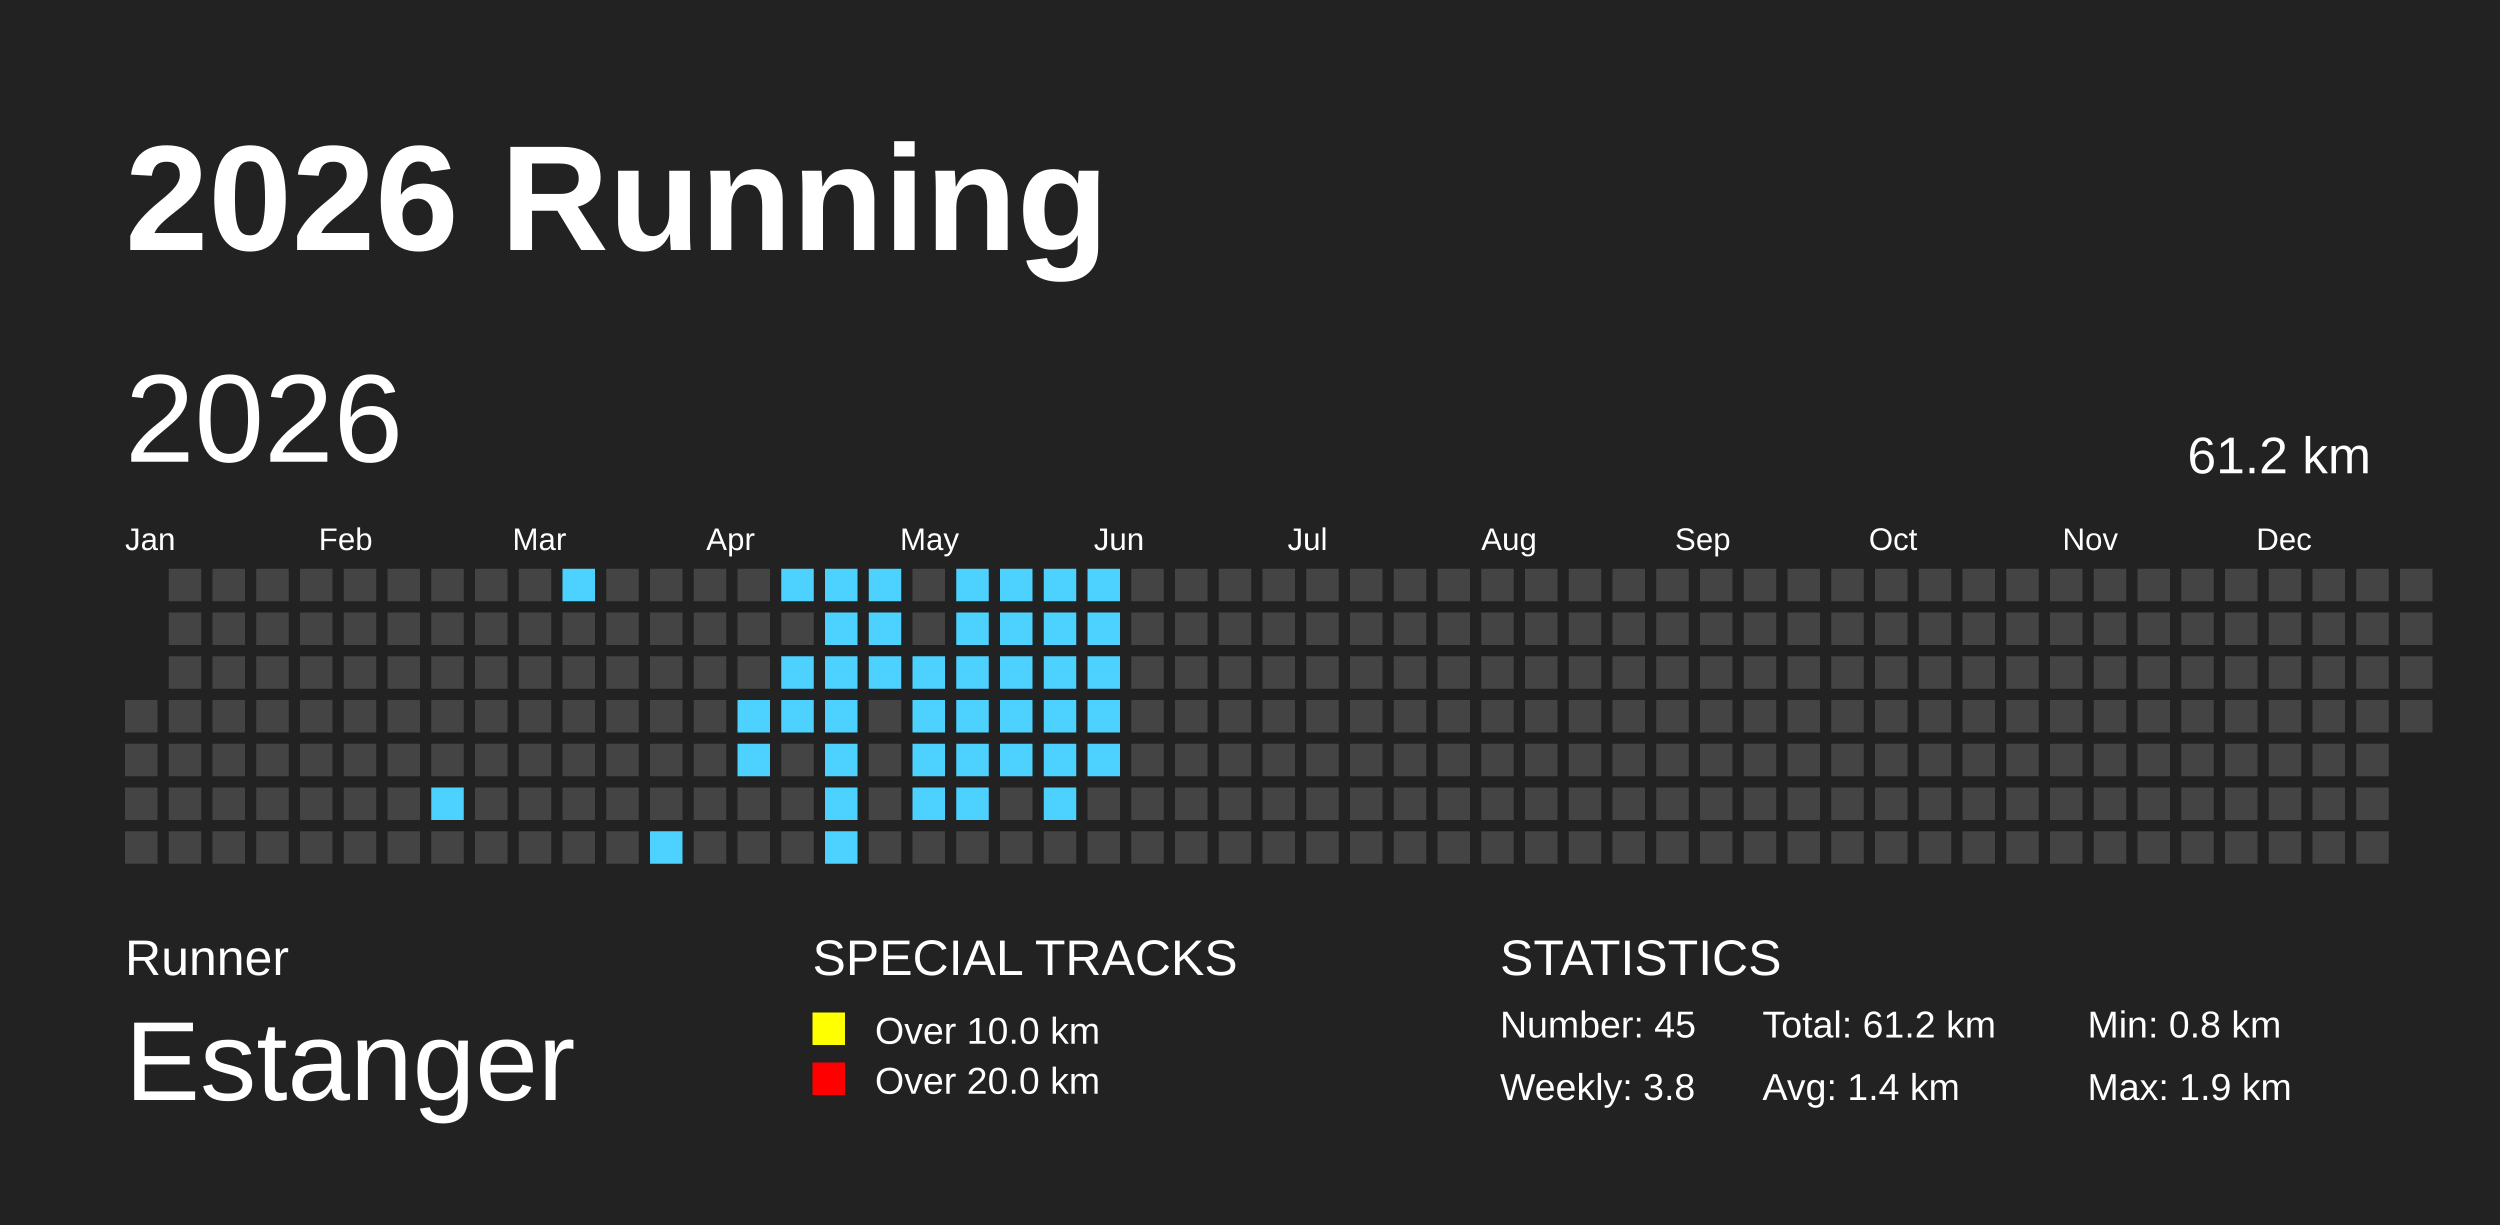
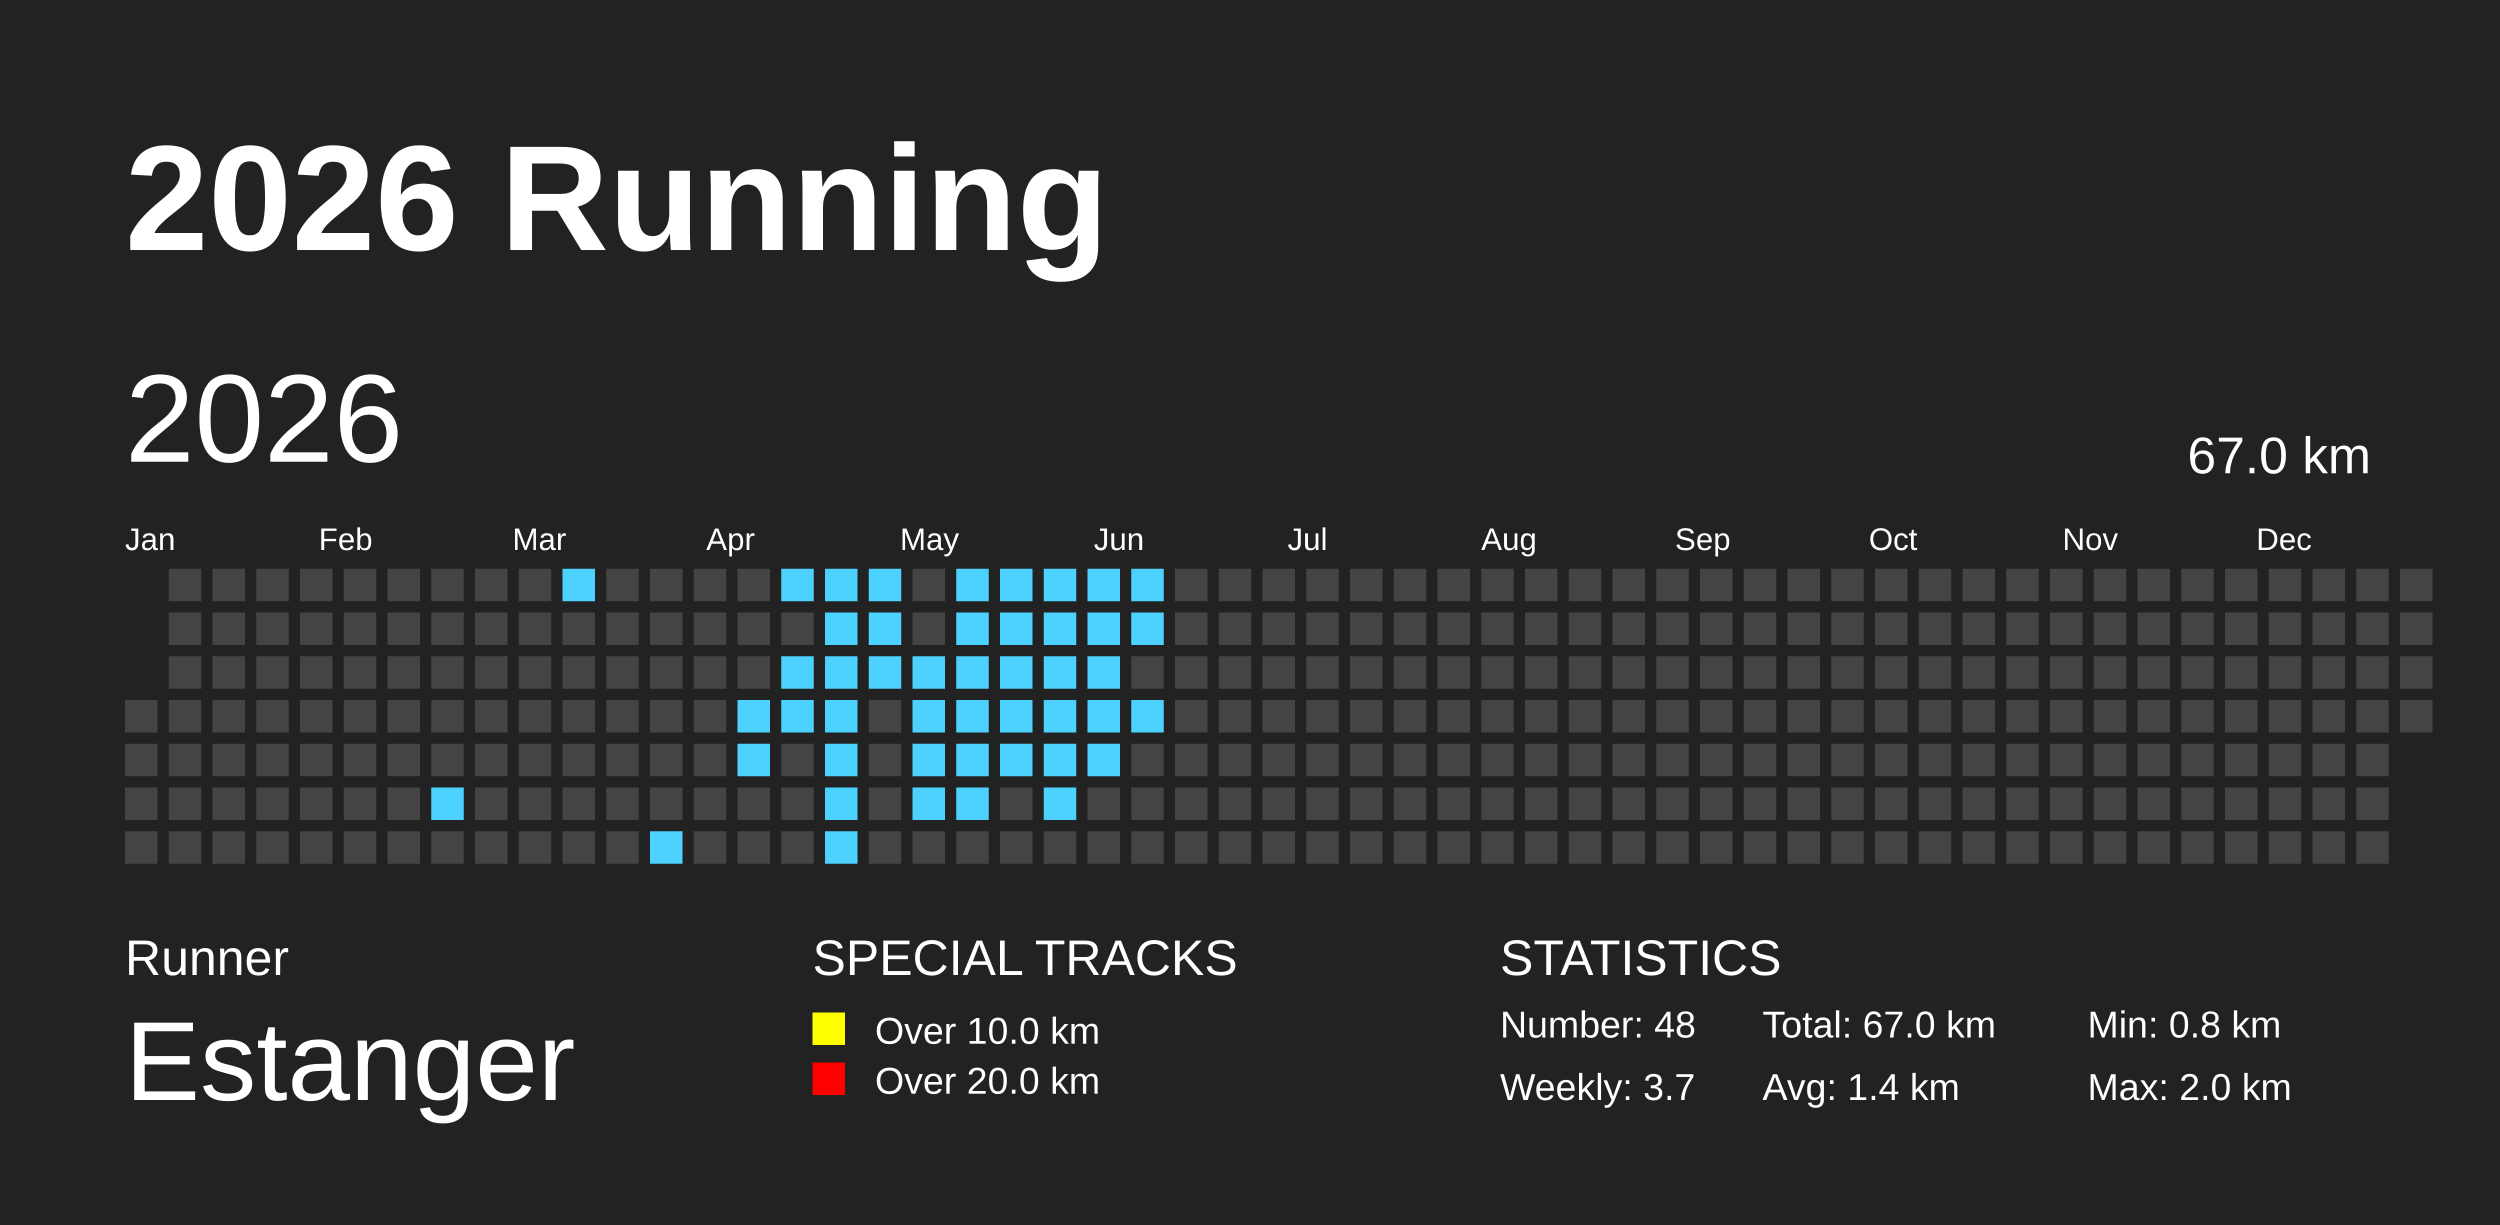
<svg xmlns="http://www.w3.org/2000/svg" baseProfile="full" height="98mm" version="1.1" viewBox="0,0,200,98" width="200mm">
  <defs />
  <rect fill="#222222" height="98" width="200" x="0" y="0" />
  <text fill="#FFFFFF" style="font-size:12px; font-family:Arial; font-weight:bold;" x="10" y="20">2026 Running</text>
  <text fill="#FFFFFF" style="font-size:4px; font-family:Arial" x="10" y="78">Runner</text>
  <text fill="#FFFFFF" style="font-size:9px; font-family:Arial" x="10" y="88">Estanger</text>
  <text fill="#FFFFFF" style="font-size:4px; font-family:Arial" x="65" y="78">SPECIAL TRACKS</text>
  <rect fill="yellow" height="2.6" width="2.6" x="65" y="81" />
  <text fill="#FFFFFF" style="font-size:3px; font-family:Arial" x="70" y="83.5">Over 10.0 km</text>
  <rect fill="red" height="2.6" width="2.6" x="65" y="85" />
  <text fill="#FFFFFF" style="font-size:3px; font-family:Arial" x="70" y="87.5">Over 20.0 km</text>
  <text fill="#FFFFFF" style="font-size:4px; font-family:Arial" x="120" y="78">STATISTICS</text>
-   <text fill="#FFFFFF" style="font-size:3px; font-family:Arial" x="120" y="83">Number: 45</text>
-   <text fill="#FFFFFF" style="font-size:3px; font-family:Arial" x="120" y="88">Weekly: 3.8</text>
-   <text fill="#FFFFFF" style="font-size:3px; font-family:Arial" x="141" y="83">Total: 61.2 km</text>
+   <text fill="#FFFFFF" style="font-size:3px; font-family:Arial" x="120" y="83">Number: 48</text>
+   <text fill="#FFFFFF" style="font-size:3px; font-family:Arial" x="120" y="88">Weekly: 3.7</text>
+   <text fill="#FFFFFF" style="font-size:3px; font-family:Arial" x="141" y="83">Total: 67.0 km</text>
  <text fill="#FFFFFF" style="font-size:3px; font-family:Arial" x="141" y="88">Avg: 1.4 km</text>
  <text fill="#FFFFFF" style="font-size:3px; font-family:Arial" x="167" y="83">Min: 0.8 km</text>
-   <text fill="#FFFFFF" style="font-size:3px; font-family:Arial" x="167" y="88">Max: 1.9 km</text>
+   <text fill="#FFFFFF" style="font-size:3px; font-family:Arial" x="167" y="88">Max: 2.0 km</text>
  <text dominant-baseline="hanging" fill="#FFFFFF" style="font-size:10.0px; font-family:Arial;" x="10" y="30">2026</text>
-   <text dominant-baseline="hanging" fill="#FFFFFF" style="font-size:4.125px; font-family:Arial;" x="175" y="35">61.2 km</text>
+   <text dominant-baseline="hanging" fill="#FFFFFF" style="font-size:4.125px; font-family:Arial;" x="175" y="35">67.0 km</text>
  <text fill="#FFFFFF" style="font-size:2.5px; font-family:Arial" x="10.0" y="44">Jan</text>
  <text fill="#FFFFFF" style="font-size:2.5px; font-family:Arial" x="25.5" y="44">Feb</text>
  <text fill="#FFFFFF" style="font-size:2.5px; font-family:Arial" x="41.0" y="44">Mar</text>
  <text fill="#FFFFFF" style="font-size:2.5px; font-family:Arial" x="56.5" y="44">Apr</text>
  <text fill="#FFFFFF" style="font-size:2.5px; font-family:Arial" x="72.0" y="44">May</text>
  <text fill="#FFFFFF" style="font-size:2.5px; font-family:Arial" x="87.5" y="44">Jun</text>
  <text fill="#FFFFFF" style="font-size:2.5px; font-family:Arial" x="103.0" y="44">Jul</text>
  <text fill="#FFFFFF" style="font-size:2.5px; font-family:Arial" x="118.5" y="44">Aug</text>
  <text fill="#FFFFFF" style="font-size:2.5px; font-family:Arial" x="134.0" y="44">Sep</text>
  <text fill="#FFFFFF" style="font-size:2.5px; font-family:Arial" x="149.5" y="44">Oct</text>
  <text fill="#FFFFFF" style="font-size:2.5px; font-family:Arial" x="165.0" y="44">Nov</text>
  <text fill="#FFFFFF" style="font-size:2.5px; font-family:Arial" x="180.5" y="44">Dec</text>
  <rect fill="#444444" height="2.6" width="2.6" x="10.0" y="56.0" />
  <rect fill="#444444" height="2.6" width="2.6" x="10.0" y="59.5" />
  <rect fill="#444444" height="2.6" width="2.6" x="10.0" y="63.0" />
  <rect fill="#444444" height="2.6" width="2.6" x="10.0" y="66.5" />
  <rect fill="#444444" height="2.6" width="2.6" x="13.5" y="45.5" />
  <rect fill="#444444" height="2.6" width="2.6" x="13.5" y="49.0" />
  <rect fill="#444444" height="2.6" width="2.6" x="13.5" y="52.5" />
  <rect fill="#444444" height="2.6" width="2.6" x="13.5" y="56.0" />
  <rect fill="#444444" height="2.6" width="2.6" x="13.5" y="59.5" />
  <rect fill="#444444" height="2.6" width="2.6" x="13.5" y="63.0" />
  <rect fill="#444444" height="2.6" width="2.6" x="13.5" y="66.5" />
  <rect fill="#444444" height="2.6" width="2.6" x="17.0" y="45.5" />
  <rect fill="#444444" height="2.6" width="2.6" x="17.0" y="49.0" />
  <rect fill="#444444" height="2.6" width="2.6" x="17.0" y="52.5" />
  <rect fill="#444444" height="2.6" width="2.6" x="17.0" y="56.0" />
  <rect fill="#444444" height="2.6" width="2.6" x="17.0" y="59.5" />
  <rect fill="#444444" height="2.6" width="2.6" x="17.0" y="63.0" />
  <rect fill="#444444" height="2.6" width="2.6" x="17.0" y="66.5" />
  <rect fill="#444444" height="2.6" width="2.6" x="20.5" y="45.5" />
  <rect fill="#444444" height="2.6" width="2.6" x="20.5" y="49.0" />
  <rect fill="#444444" height="2.6" width="2.6" x="20.5" y="52.5" />
  <rect fill="#444444" height="2.6" width="2.6" x="20.5" y="56.0" />
  <rect fill="#444444" height="2.6" width="2.6" x="20.5" y="59.5" />
  <rect fill="#444444" height="2.6" width="2.6" x="20.5" y="63.0" />
  <rect fill="#444444" height="2.6" width="2.6" x="20.5" y="66.5" />
  <rect fill="#444444" height="2.6" width="2.6" x="24.0" y="45.5" />
  <rect fill="#444444" height="2.6" width="2.6" x="24.0" y="49.0" />
  <rect fill="#444444" height="2.6" width="2.6" x="24.0" y="52.5" />
  <rect fill="#444444" height="2.6" width="2.6" x="24.0" y="56.0" />
  <rect fill="#444444" height="2.6" width="2.6" x="24.0" y="59.5" />
  <rect fill="#444444" height="2.6" width="2.6" x="24.0" y="63.0" />
  <rect fill="#444444" height="2.6" width="2.6" x="24.0" y="66.5" />
  <rect fill="#444444" height="2.6" width="2.6" x="27.5" y="45.5" />
  <rect fill="#444444" height="2.6" width="2.6" x="27.5" y="49.0" />
  <rect fill="#444444" height="2.6" width="2.6" x="27.5" y="52.5" />
  <rect fill="#444444" height="2.6" width="2.6" x="27.5" y="56.0" />
  <rect fill="#444444" height="2.6" width="2.6" x="27.5" y="59.5" />
  <rect fill="#444444" height="2.6" width="2.6" x="27.5" y="63.0" />
  <rect fill="#444444" height="2.6" width="2.6" x="27.5" y="66.5" />
  <rect fill="#444444" height="2.6" width="2.6" x="31.0" y="45.5" />
  <rect fill="#444444" height="2.6" width="2.6" x="31.0" y="49.0" />
  <rect fill="#444444" height="2.6" width="2.6" x="31.0" y="52.5" />
  <rect fill="#444444" height="2.6" width="2.6" x="31.0" y="56.0" />
  <rect fill="#444444" height="2.6" width="2.6" x="31.0" y="59.5" />
  <rect fill="#444444" height="2.6" width="2.6" x="31.0" y="63.0" />
  <rect fill="#444444" height="2.6" width="2.6" x="31.0" y="66.5" />
  <rect fill="#444444" height="2.6" width="2.6" x="34.5" y="45.5" />
  <rect fill="#444444" height="2.6" width="2.6" x="34.5" y="49.0" />
  <rect fill="#444444" height="2.6" width="2.6" x="34.5" y="52.5" />
  <rect fill="#444444" height="2.6" width="2.6" x="34.5" y="56.0" />
  <rect fill="#444444" height="2.6" width="2.6" x="34.5" y="59.5" />
  <rect fill="#4DD2FF" height="2.6" width="2.6" x="34.5" y="63.0" />
  <rect fill="#444444" height="2.6" width="2.6" x="34.5" y="66.5" />
  <rect fill="#444444" height="2.6" width="2.6" x="38.0" y="45.5" />
  <rect fill="#444444" height="2.6" width="2.6" x="38.0" y="49.0" />
  <rect fill="#444444" height="2.6" width="2.6" x="38.0" y="52.5" />
  <rect fill="#444444" height="2.6" width="2.6" x="38.0" y="56.0" />
  <rect fill="#444444" height="2.6" width="2.6" x="38.0" y="59.5" />
  <rect fill="#444444" height="2.6" width="2.6" x="38.0" y="63.0" />
  <rect fill="#444444" height="2.6" width="2.6" x="38.0" y="66.5" />
  <rect fill="#444444" height="2.6" width="2.6" x="41.5" y="45.5" />
  <rect fill="#444444" height="2.6" width="2.6" x="41.5" y="49.0" />
  <rect fill="#444444" height="2.6" width="2.6" x="41.5" y="52.5" />
  <rect fill="#444444" height="2.6" width="2.6" x="41.5" y="56.0" />
  <rect fill="#444444" height="2.6" width="2.6" x="41.5" y="59.5" />
  <rect fill="#444444" height="2.6" width="2.6" x="41.5" y="63.0" />
  <rect fill="#444444" height="2.6" width="2.6" x="41.5" y="66.5" />
  <rect fill="#4DD2FF" height="2.6" width="2.6" x="45.0" y="45.5" />
  <rect fill="#444444" height="2.6" width="2.6" x="45.0" y="49.0" />
  <rect fill="#444444" height="2.6" width="2.6" x="45.0" y="52.5" />
  <rect fill="#444444" height="2.6" width="2.6" x="45.0" y="56.0" />
  <rect fill="#444444" height="2.6" width="2.6" x="45.0" y="59.5" />
  <rect fill="#444444" height="2.6" width="2.6" x="45.0" y="63.0" />
  <rect fill="#444444" height="2.6" width="2.6" x="45.0" y="66.5" />
  <rect fill="#444444" height="2.6" width="2.6" x="48.5" y="45.5" />
  <rect fill="#444444" height="2.6" width="2.6" x="48.5" y="49.0" />
  <rect fill="#444444" height="2.6" width="2.6" x="48.5" y="52.5" />
  <rect fill="#444444" height="2.6" width="2.6" x="48.5" y="56.0" />
  <rect fill="#444444" height="2.6" width="2.6" x="48.5" y="59.5" />
  <rect fill="#444444" height="2.6" width="2.6" x="48.5" y="63.0" />
  <rect fill="#444444" height="2.6" width="2.6" x="48.5" y="66.5" />
  <rect fill="#444444" height="2.6" width="2.6" x="52.0" y="45.5" />
  <rect fill="#444444" height="2.6" width="2.6" x="52.0" y="49.0" />
  <rect fill="#444444" height="2.6" width="2.6" x="52.0" y="52.5" />
  <rect fill="#444444" height="2.6" width="2.6" x="52.0" y="56.0" />
  <rect fill="#444444" height="2.6" width="2.6" x="52.0" y="59.5" />
  <rect fill="#444444" height="2.6" width="2.6" x="52.0" y="63.0" />
  <rect fill="#4DD2FF" height="2.6" width="2.6" x="52.0" y="66.5" />
  <rect fill="#444444" height="2.6" width="2.6" x="55.5" y="45.5" />
  <rect fill="#444444" height="2.6" width="2.6" x="55.5" y="49.0" />
  <rect fill="#444444" height="2.6" width="2.6" x="55.5" y="52.5" />
  <rect fill="#444444" height="2.6" width="2.6" x="55.5" y="56.0" />
  <rect fill="#444444" height="2.6" width="2.6" x="55.5" y="59.5" />
  <rect fill="#444444" height="2.6" width="2.6" x="55.5" y="63.0" />
  <rect fill="#444444" height="2.6" width="2.6" x="55.5" y="66.5" />
  <rect fill="#444444" height="2.6" width="2.6" x="59.0" y="45.5" />
  <rect fill="#444444" height="2.6" width="2.6" x="59.0" y="49.0" />
  <rect fill="#444444" height="2.6" width="2.6" x="59.0" y="52.5" />
  <rect fill="#4DD2FF" height="2.6" width="2.6" x="59.0" y="56.0" />
  <rect fill="#4DD2FF" height="2.6" width="2.6" x="59.0" y="59.5" />
  <rect fill="#444444" height="2.6" width="2.6" x="59.0" y="63.0" />
  <rect fill="#444444" height="2.6" width="2.6" x="59.0" y="66.5" />
  <rect fill="#4DD2FF" height="2.6" width="2.6" x="62.5" y="45.5" />
  <rect fill="#444444" height="2.6" width="2.6" x="62.5" y="49.0" />
  <rect fill="#4DD2FF" height="2.6" width="2.6" x="62.5" y="52.5" />
  <rect fill="#4DD2FF" height="2.6" width="2.6" x="62.5" y="56.0" />
  <rect fill="#444444" height="2.6" width="2.6" x="62.5" y="59.5" />
  <rect fill="#444444" height="2.6" width="2.6" x="62.5" y="63.0" />
  <rect fill="#444444" height="2.6" width="2.6" x="62.5" y="66.5" />
  <rect fill="#4DD2FF" height="2.6" width="2.6" x="66.0" y="45.5" />
  <rect fill="#4DD2FF" height="2.6" width="2.6" x="66.0" y="49.0" />
  <rect fill="#4DD2FF" height="2.6" width="2.6" x="66.0" y="52.5" />
  <rect fill="#4DD2FF" height="2.6" width="2.6" x="66.0" y="56.0" />
  <rect fill="#4DD2FF" height="2.6" width="2.6" x="66.0" y="59.5" />
  <rect fill="#4DD2FF" height="2.6" width="2.6" x="66.0" y="63.0" />
  <rect fill="#4DD2FF" height="2.6" width="2.6" x="66.0" y="66.5" />
  <rect fill="#4DD2FF" height="2.6" width="2.6" x="69.5" y="45.5" />
  <rect fill="#4DD2FF" height="2.6" width="2.6" x="69.5" y="49.0" />
  <rect fill="#4DD2FF" height="2.6" width="2.6" x="69.5" y="52.5" />
  <rect fill="#444444" height="2.6" width="2.6" x="69.5" y="56.0" />
  <rect fill="#444444" height="2.6" width="2.6" x="69.5" y="59.5" />
  <rect fill="#444444" height="2.6" width="2.6" x="69.5" y="63.0" />
  <rect fill="#444444" height="2.6" width="2.6" x="69.5" y="66.5" />
  <rect fill="#444444" height="2.6" width="2.6" x="73.0" y="45.5" />
  <rect fill="#444444" height="2.6" width="2.6" x="73.0" y="49.0" />
  <rect fill="#4DD2FF" height="2.6" width="2.6" x="73.0" y="52.5" />
  <rect fill="#4DD2FF" height="2.6" width="2.6" x="73.0" y="56.0" />
  <rect fill="#4DD2FF" height="2.6" width="2.6" x="73.0" y="59.5" />
  <rect fill="#4DD2FF" height="2.6" width="2.6" x="73.0" y="63.0" />
  <rect fill="#444444" height="2.6" width="2.6" x="73.0" y="66.5" />
  <rect fill="#4DD2FF" height="2.6" width="2.6" x="76.5" y="45.5" />
  <rect fill="#4DD2FF" height="2.6" width="2.6" x="76.5" y="49.0" />
  <rect fill="#4DD2FF" height="2.6" width="2.6" x="76.5" y="52.5" />
  <rect fill="#4DD2FF" height="2.6" width="2.6" x="76.5" y="56.0" />
  <rect fill="#4DD2FF" height="2.6" width="2.6" x="76.5" y="59.5" />
  <rect fill="#4DD2FF" height="2.6" width="2.6" x="76.5" y="63.0" />
  <rect fill="#444444" height="2.6" width="2.6" x="76.5" y="66.5" />
  <rect fill="#4DD2FF" height="2.6" width="2.6" x="80.0" y="45.5" />
  <rect fill="#4DD2FF" height="2.6" width="2.6" x="80.0" y="49.0" />
  <rect fill="#4DD2FF" height="2.6" width="2.6" x="80.0" y="52.5" />
  <rect fill="#4DD2FF" height="2.6" width="2.6" x="80.0" y="56.0" />
  <rect fill="#4DD2FF" height="2.6" width="2.6" x="80.0" y="59.5" />
  <rect fill="#444444" height="2.6" width="2.6" x="80.0" y="63.0" />
  <rect fill="#444444" height="2.6" width="2.6" x="80.0" y="66.5" />
  <rect fill="#4DD2FF" height="2.6" width="2.6" x="83.5" y="45.5" />
  <rect fill="#4DD2FF" height="2.6" width="2.6" x="83.5" y="49.0" />
  <rect fill="#4DD2FF" height="2.6" width="2.6" x="83.5" y="52.5" />
  <rect fill="#4DD2FF" height="2.6" width="2.6" x="83.5" y="56.0" />
  <rect fill="#4DD2FF" height="2.6" width="2.6" x="83.5" y="59.5" />
  <rect fill="#4DD2FF" height="2.6" width="2.6" x="83.5" y="63.0" />
  <rect fill="#444444" height="2.6" width="2.6" x="83.5" y="66.5" />
  <rect fill="#4DD2FF" height="2.6" width="2.6" x="87.0" y="45.5" />
  <rect fill="#4DD2FF" height="2.6" width="2.6" x="87.0" y="49.0" />
  <rect fill="#4DD2FF" height="2.6" width="2.6" x="87.0" y="52.5" />
  <rect fill="#4DD2FF" height="2.6" width="2.6" x="87.0" y="56.0" />
  <rect fill="#4DD2FF" height="2.6" width="2.6" x="87.0" y="59.5" />
  <rect fill="#444444" height="2.6" width="2.6" x="87.0" y="63.0" />
  <rect fill="#444444" height="2.6" width="2.6" x="87.0" y="66.5" />
-   <rect fill="#444444" height="2.6" width="2.6" x="90.5" y="45.5" />
-   <rect fill="#444444" height="2.6" width="2.6" x="90.5" y="49.0" />
+   <rect fill="#4DD2FF" height="2.6" width="2.6" x="90.5" y="45.5" />
+   <rect fill="#4DD2FF" height="2.6" width="2.6" x="90.5" y="49.0" />
  <rect fill="#444444" height="2.6" width="2.6" x="90.5" y="52.5" />
-   <rect fill="#444444" height="2.6" width="2.6" x="90.5" y="56.0" />
+   <rect fill="#4DD2FF" height="2.6" width="2.6" x="90.5" y="56.0" />
  <rect fill="#444444" height="2.6" width="2.6" x="90.5" y="59.5" />
  <rect fill="#444444" height="2.6" width="2.6" x="90.5" y="63.0" />
  <rect fill="#444444" height="2.6" width="2.6" x="90.5" y="66.5" />
  <rect fill="#444444" height="2.6" width="2.6" x="94.0" y="45.5" />
  <rect fill="#444444" height="2.6" width="2.6" x="94.0" y="49.0" />
  <rect fill="#444444" height="2.6" width="2.6" x="94.0" y="52.5" />
  <rect fill="#444444" height="2.6" width="2.6" x="94.0" y="56.0" />
  <rect fill="#444444" height="2.6" width="2.6" x="94.0" y="59.5" />
  <rect fill="#444444" height="2.6" width="2.6" x="94.0" y="63.0" />
  <rect fill="#444444" height="2.6" width="2.6" x="94.0" y="66.5" />
  <rect fill="#444444" height="2.6" width="2.6" x="97.5" y="45.5" />
  <rect fill="#444444" height="2.6" width="2.6" x="97.5" y="49.0" />
  <rect fill="#444444" height="2.6" width="2.6" x="97.5" y="52.5" />
  <rect fill="#444444" height="2.6" width="2.6" x="97.5" y="56.0" />
  <rect fill="#444444" height="2.6" width="2.6" x="97.5" y="59.5" />
  <rect fill="#444444" height="2.6" width="2.6" x="97.5" y="63.0" />
  <rect fill="#444444" height="2.6" width="2.6" x="97.5" y="66.5" />
  <rect fill="#444444" height="2.6" width="2.6" x="101.0" y="45.5" />
  <rect fill="#444444" height="2.6" width="2.6" x="101.0" y="49.0" />
  <rect fill="#444444" height="2.6" width="2.6" x="101.0" y="52.5" />
  <rect fill="#444444" height="2.6" width="2.6" x="101.0" y="56.0" />
  <rect fill="#444444" height="2.6" width="2.6" x="101.0" y="59.5" />
  <rect fill="#444444" height="2.6" width="2.6" x="101.0" y="63.0" />
  <rect fill="#444444" height="2.6" width="2.6" x="101.0" y="66.5" />
  <rect fill="#444444" height="2.6" width="2.6" x="104.5" y="45.5" />
  <rect fill="#444444" height="2.6" width="2.6" x="104.5" y="49.0" />
  <rect fill="#444444" height="2.6" width="2.6" x="104.5" y="52.5" />
  <rect fill="#444444" height="2.6" width="2.6" x="104.5" y="56.0" />
  <rect fill="#444444" height="2.6" width="2.6" x="104.5" y="59.5" />
  <rect fill="#444444" height="2.6" width="2.6" x="104.5" y="63.0" />
  <rect fill="#444444" height="2.6" width="2.6" x="104.5" y="66.5" />
  <rect fill="#444444" height="2.6" width="2.6" x="108.0" y="45.5" />
  <rect fill="#444444" height="2.6" width="2.6" x="108.0" y="49.0" />
  <rect fill="#444444" height="2.6" width="2.6" x="108.0" y="52.5" />
  <rect fill="#444444" height="2.6" width="2.6" x="108.0" y="56.0" />
  <rect fill="#444444" height="2.6" width="2.6" x="108.0" y="59.5" />
  <rect fill="#444444" height="2.6" width="2.6" x="108.0" y="63.0" />
  <rect fill="#444444" height="2.6" width="2.6" x="108.0" y="66.5" />
  <rect fill="#444444" height="2.6" width="2.6" x="111.5" y="45.5" />
  <rect fill="#444444" height="2.6" width="2.6" x="111.5" y="49.0" />
  <rect fill="#444444" height="2.6" width="2.6" x="111.5" y="52.5" />
  <rect fill="#444444" height="2.6" width="2.6" x="111.5" y="56.0" />
  <rect fill="#444444" height="2.6" width="2.6" x="111.5" y="59.5" />
  <rect fill="#444444" height="2.6" width="2.6" x="111.5" y="63.0" />
  <rect fill="#444444" height="2.6" width="2.6" x="111.5" y="66.5" />
  <rect fill="#444444" height="2.6" width="2.6" x="115.0" y="45.5" />
  <rect fill="#444444" height="2.6" width="2.6" x="115.0" y="49.0" />
  <rect fill="#444444" height="2.6" width="2.6" x="115.0" y="52.5" />
  <rect fill="#444444" height="2.6" width="2.6" x="115.0" y="56.0" />
  <rect fill="#444444" height="2.6" width="2.6" x="115.0" y="59.5" />
  <rect fill="#444444" height="2.6" width="2.6" x="115.0" y="63.0" />
  <rect fill="#444444" height="2.6" width="2.6" x="115.0" y="66.5" />
  <rect fill="#444444" height="2.6" width="2.6" x="118.5" y="45.5" />
  <rect fill="#444444" height="2.6" width="2.6" x="118.5" y="49.0" />
  <rect fill="#444444" height="2.6" width="2.6" x="118.5" y="52.5" />
  <rect fill="#444444" height="2.6" width="2.6" x="118.5" y="56.0" />
  <rect fill="#444444" height="2.6" width="2.6" x="118.5" y="59.5" />
  <rect fill="#444444" height="2.6" width="2.6" x="118.5" y="63.0" />
  <rect fill="#444444" height="2.6" width="2.6" x="118.5" y="66.5" />
  <rect fill="#444444" height="2.6" width="2.6" x="122.0" y="45.5" />
  <rect fill="#444444" height="2.6" width="2.6" x="122.0" y="49.0" />
  <rect fill="#444444" height="2.6" width="2.6" x="122.0" y="52.5" />
  <rect fill="#444444" height="2.6" width="2.6" x="122.0" y="56.0" />
  <rect fill="#444444" height="2.6" width="2.6" x="122.0" y="59.5" />
  <rect fill="#444444" height="2.6" width="2.6" x="122.0" y="63.0" />
  <rect fill="#444444" height="2.6" width="2.6" x="122.0" y="66.5" />
  <rect fill="#444444" height="2.6" width="2.6" x="125.5" y="45.5" />
  <rect fill="#444444" height="2.6" width="2.6" x="125.5" y="49.0" />
  <rect fill="#444444" height="2.6" width="2.6" x="125.5" y="52.5" />
  <rect fill="#444444" height="2.6" width="2.6" x="125.5" y="56.0" />
  <rect fill="#444444" height="2.6" width="2.6" x="125.5" y="59.5" />
  <rect fill="#444444" height="2.6" width="2.6" x="125.5" y="63.0" />
  <rect fill="#444444" height="2.6" width="2.6" x="125.5" y="66.5" />
  <rect fill="#444444" height="2.6" width="2.6" x="129.0" y="45.5" />
  <rect fill="#444444" height="2.6" width="2.6" x="129.0" y="49.0" />
  <rect fill="#444444" height="2.6" width="2.6" x="129.0" y="52.5" />
  <rect fill="#444444" height="2.6" width="2.6" x="129.0" y="56.0" />
  <rect fill="#444444" height="2.6" width="2.6" x="129.0" y="59.5" />
  <rect fill="#444444" height="2.6" width="2.6" x="129.0" y="63.0" />
  <rect fill="#444444" height="2.6" width="2.6" x="129.0" y="66.5" />
  <rect fill="#444444" height="2.6" width="2.6" x="132.5" y="45.5" />
  <rect fill="#444444" height="2.6" width="2.6" x="132.5" y="49.0" />
  <rect fill="#444444" height="2.6" width="2.6" x="132.5" y="52.5" />
  <rect fill="#444444" height="2.6" width="2.6" x="132.5" y="56.0" />
  <rect fill="#444444" height="2.6" width="2.6" x="132.5" y="59.5" />
  <rect fill="#444444" height="2.6" width="2.6" x="132.5" y="63.0" />
  <rect fill="#444444" height="2.6" width="2.6" x="132.5" y="66.5" />
  <rect fill="#444444" height="2.6" width="2.6" x="136.0" y="45.5" />
  <rect fill="#444444" height="2.6" width="2.6" x="136.0" y="49.0" />
  <rect fill="#444444" height="2.6" width="2.6" x="136.0" y="52.5" />
  <rect fill="#444444" height="2.6" width="2.6" x="136.0" y="56.0" />
  <rect fill="#444444" height="2.6" width="2.6" x="136.0" y="59.5" />
  <rect fill="#444444" height="2.6" width="2.6" x="136.0" y="63.0" />
  <rect fill="#444444" height="2.6" width="2.6" x="136.0" y="66.5" />
  <rect fill="#444444" height="2.6" width="2.6" x="139.5" y="45.5" />
  <rect fill="#444444" height="2.6" width="2.6" x="139.5" y="49.0" />
  <rect fill="#444444" height="2.6" width="2.6" x="139.5" y="52.5" />
  <rect fill="#444444" height="2.6" width="2.6" x="139.5" y="56.0" />
  <rect fill="#444444" height="2.6" width="2.6" x="139.5" y="59.5" />
  <rect fill="#444444" height="2.6" width="2.6" x="139.5" y="63.0" />
  <rect fill="#444444" height="2.6" width="2.6" x="139.5" y="66.5" />
  <rect fill="#444444" height="2.6" width="2.6" x="143.0" y="45.5" />
  <rect fill="#444444" height="2.6" width="2.6" x="143.0" y="49.0" />
  <rect fill="#444444" height="2.6" width="2.6" x="143.0" y="52.5" />
  <rect fill="#444444" height="2.6" width="2.6" x="143.0" y="56.0" />
  <rect fill="#444444" height="2.6" width="2.6" x="143.0" y="59.5" />
  <rect fill="#444444" height="2.6" width="2.6" x="143.0" y="63.0" />
  <rect fill="#444444" height="2.6" width="2.6" x="143.0" y="66.5" />
  <rect fill="#444444" height="2.6" width="2.6" x="146.5" y="45.5" />
  <rect fill="#444444" height="2.6" width="2.6" x="146.5" y="49.0" />
  <rect fill="#444444" height="2.6" width="2.6" x="146.5" y="52.5" />
  <rect fill="#444444" height="2.6" width="2.6" x="146.5" y="56.0" />
  <rect fill="#444444" height="2.6" width="2.6" x="146.5" y="59.5" />
  <rect fill="#444444" height="2.6" width="2.6" x="146.5" y="63.0" />
  <rect fill="#444444" height="2.6" width="2.6" x="146.5" y="66.5" />
  <rect fill="#444444" height="2.6" width="2.6" x="150.0" y="45.5" />
  <rect fill="#444444" height="2.6" width="2.6" x="150.0" y="49.0" />
  <rect fill="#444444" height="2.6" width="2.6" x="150.0" y="52.5" />
  <rect fill="#444444" height="2.6" width="2.6" x="150.0" y="56.0" />
  <rect fill="#444444" height="2.6" width="2.6" x="150.0" y="59.5" />
  <rect fill="#444444" height="2.6" width="2.6" x="150.0" y="63.0" />
  <rect fill="#444444" height="2.6" width="2.6" x="150.0" y="66.5" />
  <rect fill="#444444" height="2.6" width="2.6" x="153.5" y="45.5" />
  <rect fill="#444444" height="2.6" width="2.6" x="153.5" y="49.0" />
  <rect fill="#444444" height="2.6" width="2.6" x="153.5" y="52.5" />
  <rect fill="#444444" height="2.6" width="2.6" x="153.5" y="56.0" />
  <rect fill="#444444" height="2.6" width="2.6" x="153.5" y="59.5" />
  <rect fill="#444444" height="2.6" width="2.6" x="153.5" y="63.0" />
  <rect fill="#444444" height="2.6" width="2.6" x="153.5" y="66.5" />
  <rect fill="#444444" height="2.6" width="2.6" x="157.0" y="45.5" />
  <rect fill="#444444" height="2.6" width="2.6" x="157.0" y="49.0" />
  <rect fill="#444444" height="2.6" width="2.6" x="157.0" y="52.5" />
  <rect fill="#444444" height="2.6" width="2.6" x="157.0" y="56.0" />
  <rect fill="#444444" height="2.6" width="2.6" x="157.0" y="59.5" />
  <rect fill="#444444" height="2.6" width="2.6" x="157.0" y="63.0" />
  <rect fill="#444444" height="2.6" width="2.6" x="157.0" y="66.5" />
  <rect fill="#444444" height="2.6" width="2.6" x="160.5" y="45.5" />
  <rect fill="#444444" height="2.6" width="2.6" x="160.5" y="49.0" />
  <rect fill="#444444" height="2.6" width="2.6" x="160.5" y="52.5" />
  <rect fill="#444444" height="2.6" width="2.6" x="160.5" y="56.0" />
  <rect fill="#444444" height="2.6" width="2.6" x="160.5" y="59.5" />
  <rect fill="#444444" height="2.6" width="2.6" x="160.5" y="63.0" />
  <rect fill="#444444" height="2.6" width="2.6" x="160.5" y="66.5" />
  <rect fill="#444444" height="2.6" width="2.6" x="164.0" y="45.5" />
  <rect fill="#444444" height="2.6" width="2.6" x="164.0" y="49.0" />
  <rect fill="#444444" height="2.6" width="2.6" x="164.0" y="52.5" />
  <rect fill="#444444" height="2.6" width="2.6" x="164.0" y="56.0" />
  <rect fill="#444444" height="2.6" width="2.6" x="164.0" y="59.5" />
  <rect fill="#444444" height="2.6" width="2.6" x="164.0" y="63.0" />
  <rect fill="#444444" height="2.6" width="2.6" x="164.0" y="66.5" />
  <rect fill="#444444" height="2.6" width="2.6" x="167.5" y="45.5" />
  <rect fill="#444444" height="2.6" width="2.6" x="167.5" y="49.0" />
  <rect fill="#444444" height="2.6" width="2.6" x="167.5" y="52.5" />
  <rect fill="#444444" height="2.6" width="2.6" x="167.5" y="56.0" />
  <rect fill="#444444" height="2.6" width="2.6" x="167.5" y="59.5" />
  <rect fill="#444444" height="2.6" width="2.6" x="167.5" y="63.0" />
  <rect fill="#444444" height="2.6" width="2.6" x="167.5" y="66.5" />
  <rect fill="#444444" height="2.6" width="2.6" x="171.0" y="45.5" />
  <rect fill="#444444" height="2.6" width="2.6" x="171.0" y="49.0" />
  <rect fill="#444444" height="2.6" width="2.6" x="171.0" y="52.5" />
  <rect fill="#444444" height="2.6" width="2.6" x="171.0" y="56.0" />
  <rect fill="#444444" height="2.6" width="2.6" x="171.0" y="59.5" />
  <rect fill="#444444" height="2.6" width="2.6" x="171.0" y="63.0" />
  <rect fill="#444444" height="2.6" width="2.6" x="171.0" y="66.5" />
  <rect fill="#444444" height="2.6" width="2.6" x="174.5" y="45.5" />
  <rect fill="#444444" height="2.6" width="2.6" x="174.5" y="49.0" />
  <rect fill="#444444" height="2.6" width="2.6" x="174.5" y="52.5" />
  <rect fill="#444444" height="2.6" width="2.6" x="174.5" y="56.0" />
  <rect fill="#444444" height="2.6" width="2.6" x="174.5" y="59.5" />
  <rect fill="#444444" height="2.6" width="2.6" x="174.5" y="63.0" />
  <rect fill="#444444" height="2.6" width="2.6" x="174.5" y="66.5" />
  <rect fill="#444444" height="2.6" width="2.6" x="178.0" y="45.5" />
  <rect fill="#444444" height="2.6" width="2.6" x="178.0" y="49.0" />
  <rect fill="#444444" height="2.6" width="2.6" x="178.0" y="52.5" />
  <rect fill="#444444" height="2.6" width="2.6" x="178.0" y="56.0" />
  <rect fill="#444444" height="2.6" width="2.6" x="178.0" y="59.5" />
  <rect fill="#444444" height="2.6" width="2.6" x="178.0" y="63.0" />
  <rect fill="#444444" height="2.6" width="2.6" x="178.0" y="66.5" />
  <rect fill="#444444" height="2.6" width="2.6" x="181.5" y="45.5" />
  <rect fill="#444444" height="2.6" width="2.6" x="181.5" y="49.0" />
  <rect fill="#444444" height="2.6" width="2.6" x="181.5" y="52.5" />
  <rect fill="#444444" height="2.6" width="2.6" x="181.5" y="56.0" />
  <rect fill="#444444" height="2.6" width="2.6" x="181.5" y="59.5" />
  <rect fill="#444444" height="2.6" width="2.6" x="181.5" y="63.0" />
  <rect fill="#444444" height="2.6" width="2.6" x="181.5" y="66.5" />
  <rect fill="#444444" height="2.6" width="2.6" x="185.0" y="45.5" />
  <rect fill="#444444" height="2.6" width="2.6" x="185.0" y="49.0" />
  <rect fill="#444444" height="2.6" width="2.6" x="185.0" y="52.5" />
  <rect fill="#444444" height="2.6" width="2.6" x="185.0" y="56.0" />
  <rect fill="#444444" height="2.6" width="2.6" x="185.0" y="59.5" />
  <rect fill="#444444" height="2.6" width="2.6" x="185.0" y="63.0" />
  <rect fill="#444444" height="2.6" width="2.6" x="185.0" y="66.5" />
  <rect fill="#444444" height="2.6" width="2.6" x="188.5" y="45.5" />
  <rect fill="#444444" height="2.6" width="2.6" x="188.5" y="49.0" />
  <rect fill="#444444" height="2.6" width="2.6" x="188.5" y="52.5" />
  <rect fill="#444444" height="2.6" width="2.6" x="188.5" y="56.0" />
  <rect fill="#444444" height="2.6" width="2.6" x="188.5" y="59.5" />
  <rect fill="#444444" height="2.6" width="2.6" x="188.5" y="63.0" />
  <rect fill="#444444" height="2.6" width="2.6" x="188.5" y="66.5" />
  <rect fill="#444444" height="2.6" width="2.6" x="192.0" y="45.5" />
  <rect fill="#444444" height="2.6" width="2.6" x="192.0" y="49.0" />
  <rect fill="#444444" height="2.6" width="2.6" x="192.0" y="52.5" />
  <rect fill="#444444" height="2.6" width="2.6" x="192.0" y="56.0" />
</svg>
